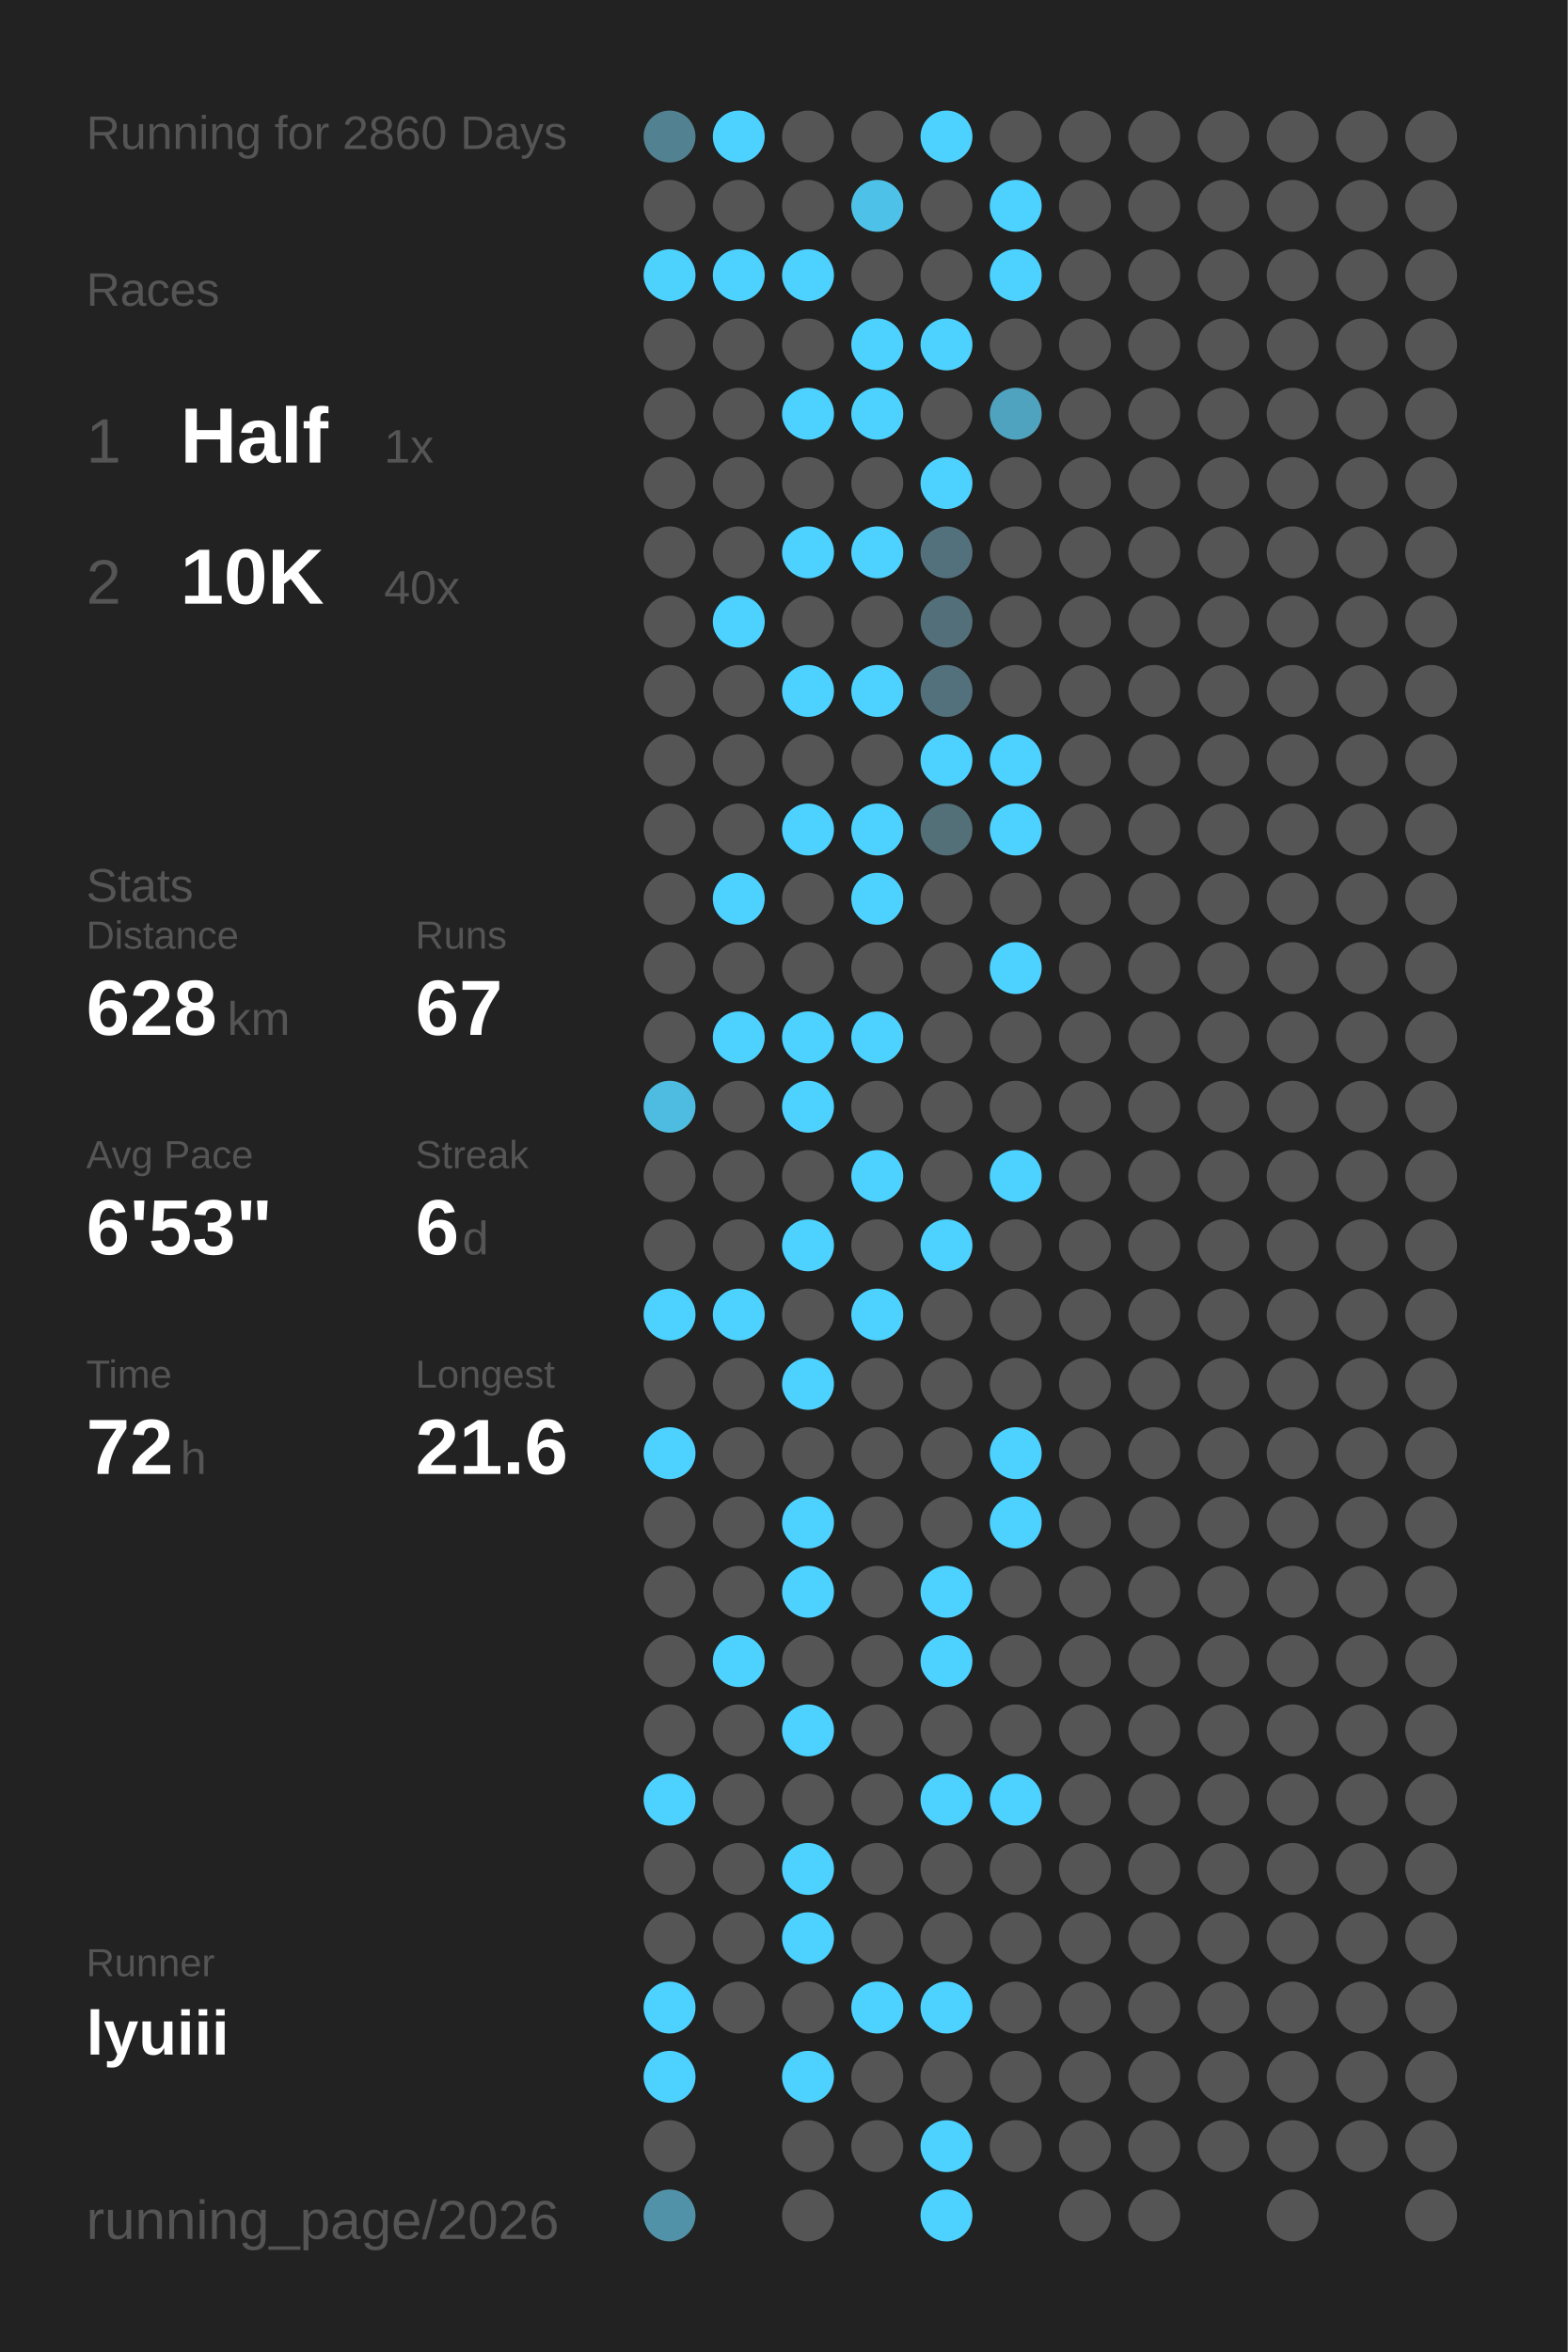
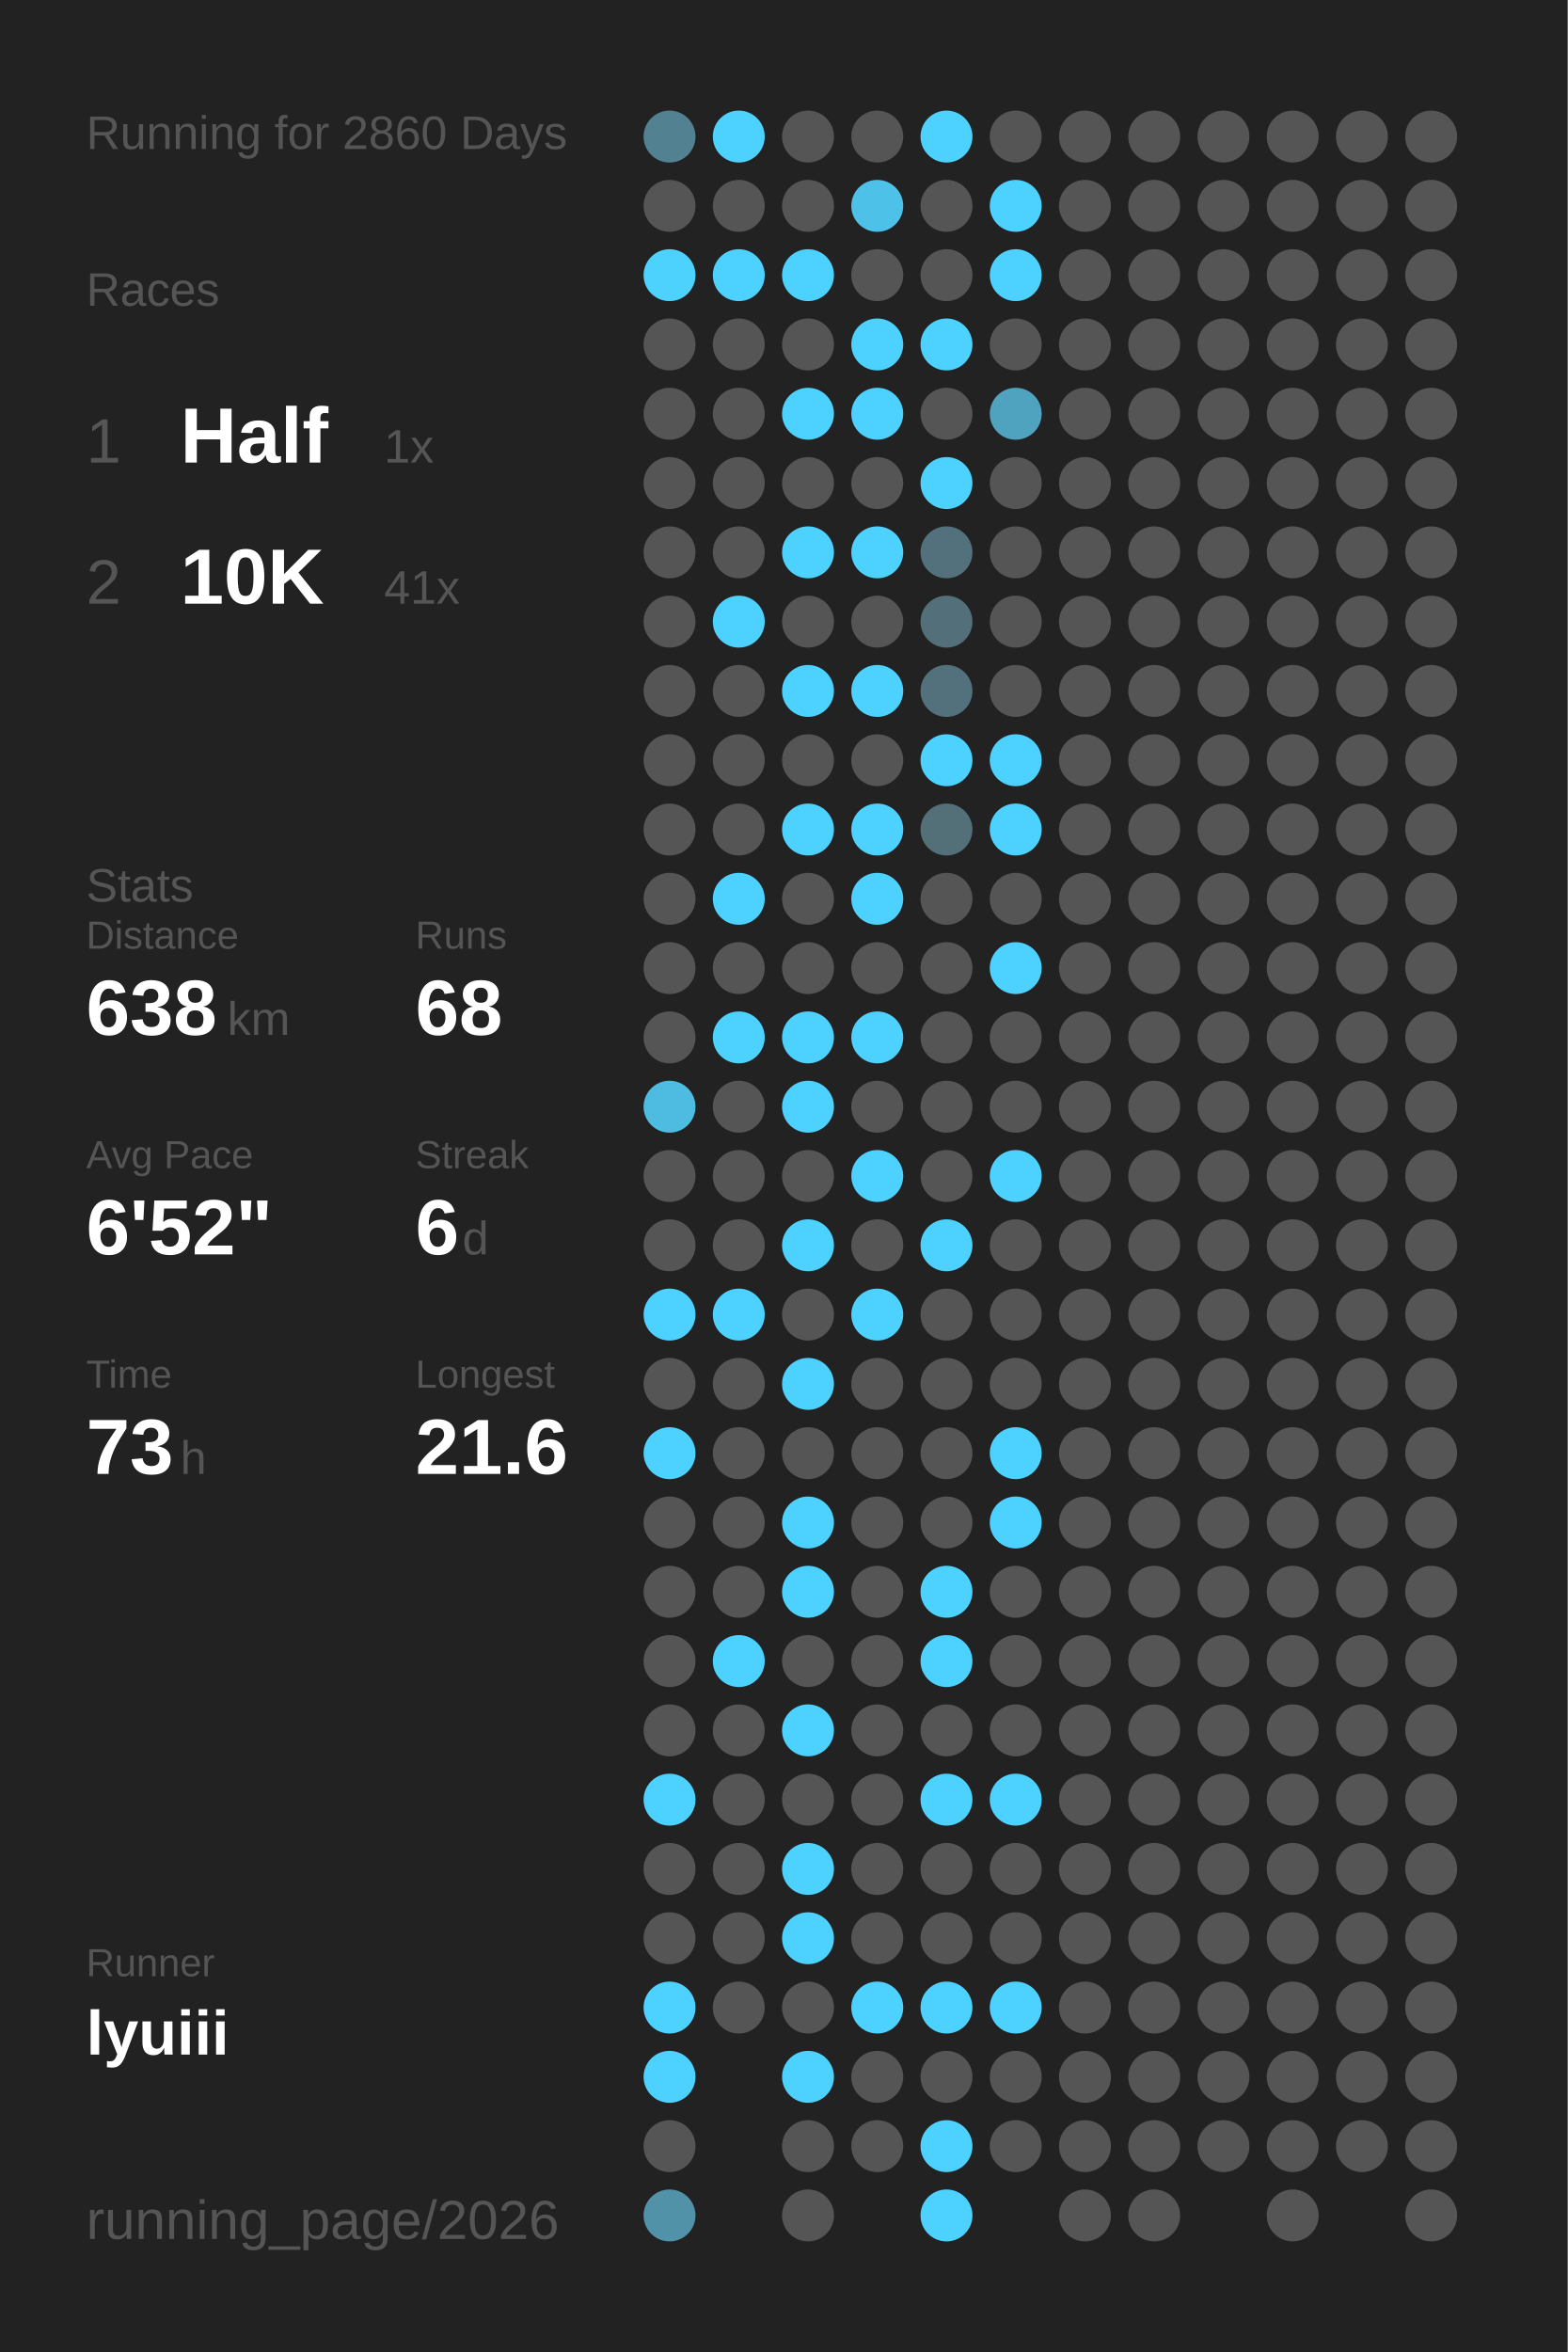
<svg xmlns="http://www.w3.org/2000/svg" baseProfile="full" height="300mm" version="1.1" viewBox="0,0,200,300" width="200mm">
  <defs />
  <rect fill="#222222" height="300" width="200" x="0" y="0" />
  <text fill="#555555" style="font-size:6px; font-family:Arial;" x="11" y="19">Running for 2860 Days</text>
  <text fill="#555555" style="font-size:6px; font-family:Arial;" x="11" y="39">Races</text>
  <text fill="#555555" style="font-size:8px; font-family:Arial;" x="11" y="59">1</text>
  <text fill="#FFFFFF" style="font-size:10px; font-family:Arial; font-weight:bold;" x="23" y="59">Half</text>
  <text fill="#555555" style="font-size:6px; font-family:Arial;" x="49" y="59">1x</text>
  <text fill="#555555" style="font-size:8px; font-family:Arial;" x="11" y="77">2</text>
  <text fill="#FFFFFF" style="font-size:10px; font-family:Arial; font-weight:bold;" x="23" y="77">10K</text>
-   <text fill="#555555" style="font-size:6px; font-family:Arial;" x="49" y="77">40x</text>
+   <text fill="#555555" style="font-size:6px; font-family:Arial;" x="49" y="77">41x</text>
  <text fill="#555555" style="font-size:6px; font-family:Arial;" x="11" y="115">Stats</text>
  <text fill="#555555" style="font-size:5px; font-family:Arial;" x="11" y="121">Distance</text>
-   <text fill="#FFFFFF" style="font-size:10px; font-family:Arial; font-weight:bold;" x="11" y="132">628</text>
+   <text fill="#FFFFFF" style="font-size:10px; font-family:Arial; font-weight:bold;" x="11" y="132">638</text>
  <text fill="#555555" style="font-size:6px; font-family:Arial;" x="29" y="132">km</text>
  <text fill="#555555" style="font-size:5px; font-family:Arial;" x="53" y="121">Runs</text>
-   <text fill="#FFFFFF" style="font-size:10px; font-family:Arial; font-weight:bold;" x="53" y="132">67</text>
+   <text fill="#FFFFFF" style="font-size:10px; font-family:Arial; font-weight:bold;" x="53" y="132">68</text>
  <text fill="#555555" style="font-size:5px; font-family:Arial;" x="11" y="149">Avg Pace</text>
-   <text fill="#FFFFFF" style="font-size:10px; font-family:Arial; font-weight:bold;" x="11" y="160">6'53"</text>
+   <text fill="#FFFFFF" style="font-size:10px; font-family:Arial; font-weight:bold;" x="11" y="160">6'52"</text>
  <text fill="#555555" style="font-size:5px; font-family:Arial;" x="53" y="149">Streak</text>
  <text fill="#FFFFFF" style="font-size:10px; font-family:Arial; font-weight:bold;" x="53" y="160">6</text>
  <text fill="#555555" style="font-size:6px; font-family:Arial;" x="59" y="160">d</text>
  <text fill="#555555" style="font-size:5px; font-family:Arial;" x="11" y="177">Time</text>
-   <text fill="#FFFFFF" style="font-size:10px; font-family:Arial; font-weight:bold;" x="11" y="188">72</text>
+   <text fill="#FFFFFF" style="font-size:10px; font-family:Arial; font-weight:bold;" x="11" y="188">73</text>
  <text fill="#555555" style="font-size:6px; font-family:Arial;" x="23" y="188">h</text>
  <text fill="#555555" style="font-size:5px; font-family:Arial;" x="53" y="177">Longest</text>
  <text fill="#FFFFFF" style="font-size:10px; font-family:Arial; font-weight:bold;" x="53" y="188">21.6</text>
  <text fill="#555555" style="font-size:5px; font-family:Arial;" x="11" y="252.065">Runner</text>
  <text fill="#FFFFFF" style="font-size:8px; font-family:Arial; font-weight:bold;" x="11" y="262.065">lyuiii</text>
  <text fill="#555555" style="font-size:7px; font-family:Arial;" x="11" y="285.581">running_page/2026</text>
  <circle cx="85.417" cy="17.419" fill="#528191" r="3.312" />
  <circle cx="85.417" cy="26.258" fill="#555555" r="3.312" />
  <circle cx="85.417" cy="35.097" fill="#4dd1fd" r="3.312" />
  <circle cx="85.417" cy="43.935" fill="#555555" r="3.312" />
  <circle cx="85.417" cy="52.774" fill="#555555" r="3.312" />
  <circle cx="85.417" cy="61.613" fill="#555555" r="3.312" />
  <circle cx="85.417" cy="70.452" fill="#555555" r="3.312" />
  <circle cx="85.417" cy="79.29" fill="#555555" r="3.312" />
  <circle cx="85.417" cy="88.129" fill="#555555" r="3.312" />
  <circle cx="85.417" cy="96.968" fill="#555555" r="3.312" />
  <circle cx="85.417" cy="105.806" fill="#555555" r="3.312" />
  <circle cx="85.417" cy="114.645" fill="#555555" r="3.312" />
  <circle cx="85.417" cy="123.484" fill="#555555" r="3.312" />
  <circle cx="85.417" cy="132.323" fill="#555555" r="3.312" />
  <circle cx="85.417" cy="141.161" fill="#4ebbe0" r="3.312" />
  <circle cx="85.417" cy="150" fill="#555555" r="3.312" />
  <circle cx="85.417" cy="158.839" fill="#555555" r="3.312" />
  <circle cx="85.417" cy="167.677" fill="#4dd1fe" r="3.312" />
  <circle cx="85.417" cy="176.516" fill="#555555" r="3.312" />
  <circle cx="85.417" cy="185.355" fill="#4dd1fe" r="3.312" />
  <circle cx="85.417" cy="194.194" fill="#555555" r="3.312" />
  <circle cx="85.417" cy="203.032" fill="#555555" r="3.312" />
  <circle cx="85.417" cy="211.871" fill="#555555" r="3.312" />
  <circle cx="85.417" cy="220.71" fill="#555555" r="3.312" />
  <circle cx="85.417" cy="229.548" fill="#4DD2FF" r="3.312" />
  <circle cx="85.417" cy="238.387" fill="#555555" r="3.312" />
  <circle cx="85.417" cy="247.226" fill="#555555" r="3.312" />
  <circle cx="85.417" cy="256.065" fill="#4DD2FF" r="3.312" />
  <circle cx="85.417" cy="264.903" fill="#4DD2FF" r="3.312" />
  <circle cx="85.417" cy="273.742" fill="#555555" r="3.312" />
  <circle cx="85.417" cy="282.581" fill="#5192a8" r="3.312" />
  <circle cx="94.25" cy="17.419" fill="#4DD2FF" r="3.312" />
  <circle cx="94.25" cy="26.258" fill="#555555" r="3.312" />
  <circle cx="94.25" cy="35.097" fill="#4DD2FF" r="3.312" />
  <circle cx="94.25" cy="43.935" fill="#555555" r="3.312" />
  <circle cx="94.25" cy="52.774" fill="#555555" r="3.312" />
  <circle cx="94.25" cy="61.613" fill="#555555" r="3.312" />
  <circle cx="94.25" cy="70.452" fill="#555555" r="3.312" />
  <circle cx="94.25" cy="79.29" fill="#4DD2FF" r="3.312" />
  <circle cx="94.25" cy="88.129" fill="#555555" r="3.312" />
  <circle cx="94.25" cy="96.968" fill="#555555" r="3.312" />
  <circle cx="94.25" cy="105.806" fill="#555555" r="3.312" />
  <circle cx="94.25" cy="114.645" fill="#4DD2FF" r="3.312" />
  <circle cx="94.25" cy="123.484" fill="#555555" r="3.312" />
  <circle cx="94.25" cy="132.323" fill="#4DD2FF" r="3.312" />
  <circle cx="94.25" cy="141.161" fill="#555555" r="3.312" />
  <circle cx="94.25" cy="150" fill="#555555" r="3.312" />
  <circle cx="94.25" cy="158.839" fill="#555555" r="3.312" />
  <circle cx="94.25" cy="167.677" fill="#4DD2FF" r="3.312" />
  <circle cx="94.25" cy="176.516" fill="#555555" r="3.312" />
  <circle cx="94.25" cy="185.355" fill="#555555" r="3.312" />
  <circle cx="94.25" cy="194.194" fill="#555555" r="3.312" />
  <circle cx="94.25" cy="203.032" fill="#555555" r="3.312" />
  <circle cx="94.25" cy="211.871" fill="#4DD2FF" r="3.312" />
  <circle cx="94.25" cy="220.71" fill="#555555" r="3.312" />
  <circle cx="94.25" cy="229.548" fill="#555555" r="3.312" />
  <circle cx="94.25" cy="238.387" fill="#555555" r="3.312" />
  <circle cx="94.25" cy="247.226" fill="#555555" r="3.312" />
  <circle cx="94.25" cy="256.065" fill="#555555" r="3.312" />
  <circle cx="103.083" cy="17.419" fill="#555555" r="3.312" />
  <circle cx="103.083" cy="26.258" fill="#555555" r="3.312" />
  <circle cx="103.083" cy="35.097" fill="#4DD2FF" r="3.312" />
  <circle cx="103.083" cy="43.935" fill="#555555" r="3.312" />
  <circle cx="103.083" cy="52.774" fill="#4DD2FF" r="3.312" />
  <circle cx="103.083" cy="61.613" fill="#555555" r="3.312" />
  <circle cx="103.083" cy="70.452" fill="#4DD2FF" r="3.312" />
  <circle cx="103.083" cy="79.29" fill="#555555" r="3.312" />
  <circle cx="103.083" cy="88.129" fill="#4DD2FF" r="3.312" />
  <circle cx="103.083" cy="96.968" fill="#555555" r="3.312" />
  <circle cx="103.083" cy="105.806" fill="#4DD2FF" r="3.312" />
  <circle cx="103.083" cy="114.645" fill="#555555" r="3.312" />
  <circle cx="103.083" cy="123.484" fill="#555555" r="3.312" />
  <circle cx="103.083" cy="132.323" fill="#4DD2FF" r="3.312" />
  <circle cx="103.083" cy="141.161" fill="#4DD2FF" r="3.312" />
  <circle cx="103.083" cy="150" fill="#555555" r="3.312" />
  <circle cx="103.083" cy="158.839" fill="#4DD2FF" r="3.312" />
  <circle cx="103.083" cy="167.677" fill="#555555" r="3.312" />
  <circle cx="103.083" cy="176.516" fill="#4DD2FF" r="3.312" />
  <circle cx="103.083" cy="185.355" fill="#555555" r="3.312" />
  <circle cx="103.083" cy="194.194" fill="#4DD2FF" r="3.312" />
  <circle cx="103.083" cy="203.032" fill="#4DD2FF" r="3.312" />
  <circle cx="103.083" cy="211.871" fill="#555555" r="3.312" />
  <circle cx="103.083" cy="220.71" fill="#4DD2FF" r="3.312" />
  <circle cx="103.083" cy="229.548" fill="#555555" r="3.312" />
  <circle cx="103.083" cy="238.387" fill="#4DD2FF" r="3.312" />
  <circle cx="103.083" cy="247.226" fill="#4DD2FF" r="3.312" />
  <circle cx="103.083" cy="256.065" fill="#555555" r="3.312" />
  <circle cx="103.083" cy="264.903" fill="#4DD2FF" r="3.312" />
  <circle cx="103.083" cy="273.742" fill="#555555" r="3.312" />
  <circle cx="103.083" cy="282.581" fill="#555555" r="3.312" />
  <circle cx="111.917" cy="17.419" fill="#555555" r="3.312" />
  <circle cx="111.917" cy="26.258" fill="#4ec1e8" r="3.312" />
  <circle cx="111.917" cy="35.097" fill="#555555" r="3.312" />
  <circle cx="111.917" cy="43.935" fill="#4DD2FF" r="3.312" />
  <circle cx="111.917" cy="52.774" fill="#4DD2FF" r="3.312" />
  <circle cx="111.917" cy="61.613" fill="#555555" r="3.312" />
  <circle cx="111.917" cy="70.452" fill="#4DD2FF" r="3.312" />
  <circle cx="111.917" cy="79.29" fill="#555555" r="3.312" />
  <circle cx="111.917" cy="88.129" fill="#4DD2FF" r="3.312" />
  <circle cx="111.917" cy="96.968" fill="#555555" r="3.312" />
  <circle cx="111.917" cy="105.806" fill="#4DD2FF" r="3.312" />
  <circle cx="111.917" cy="114.645" fill="#4DD2FF" r="3.312" />
  <circle cx="111.917" cy="123.484" fill="#555555" r="3.312" />
  <circle cx="111.917" cy="132.323" fill="#4DD2FF" r="3.312" />
  <circle cx="111.917" cy="141.161" fill="#555555" r="3.312" />
  <circle cx="111.917" cy="150" fill="#4DD2FF" r="3.312" />
  <circle cx="111.917" cy="158.839" fill="#555555" r="3.312" />
  <circle cx="111.917" cy="167.677" fill="#4DD2FF" r="3.312" />
  <circle cx="111.917" cy="176.516" fill="#555555" r="3.312" />
  <circle cx="111.917" cy="185.355" fill="#555555" r="3.312" />
  <circle cx="111.917" cy="194.194" fill="#555555" r="3.312" />
  <circle cx="111.917" cy="203.032" fill="#555555" r="3.312" />
  <circle cx="111.917" cy="211.871" fill="#555555" r="3.312" />
  <circle cx="111.917" cy="220.71" fill="#555555" r="3.312" />
  <circle cx="111.917" cy="229.548" fill="#555555" r="3.312" />
  <circle cx="111.917" cy="238.387" fill="#555555" r="3.312" />
  <circle cx="111.917" cy="247.226" fill="#555555" r="3.312" />
  <circle cx="111.917" cy="256.065" fill="#4DD2FF" r="3.312" />
  <circle cx="111.917" cy="264.903" fill="#555555" r="3.312" />
  <circle cx="111.917" cy="273.742" fill="#555555" r="3.312" />
  <circle cx="120.75" cy="17.419" fill="#4DD2FF" r="3.312" />
  <circle cx="120.75" cy="26.258" fill="#555555" r="3.312" />
  <circle cx="120.75" cy="35.097" fill="#555555" r="3.312" />
  <circle cx="120.75" cy="43.935" fill="#4DD2FF" r="3.312" />
  <circle cx="120.75" cy="52.774" fill="#555555" r="3.312" />
  <circle cx="120.75" cy="61.613" fill="#4DD2FF" r="3.312" />
  <circle cx="120.75" cy="70.452" fill="#53717c" r="3.312" />
  <circle cx="120.75" cy="79.29" fill="#53707a" r="3.312" />
  <circle cx="120.75" cy="88.129" fill="#53717c" r="3.312" />
  <circle cx="120.75" cy="96.968" fill="#4DD2FF" r="3.312" />
  <circle cx="120.75" cy="105.806" fill="#536f78" r="3.312" />
  <circle cx="120.75" cy="114.645" fill="#555555" r="3.312" />
  <circle cx="120.75" cy="123.484" fill="#555555" r="3.312" />
  <circle cx="120.75" cy="132.323" fill="#555555" r="3.312" />
  <circle cx="120.75" cy="141.161" fill="#555555" r="3.312" />
  <circle cx="120.75" cy="150" fill="#555555" r="3.312" />
  <circle cx="120.75" cy="158.839" fill="#4DD2FF" r="3.312" />
  <circle cx="120.75" cy="167.677" fill="#555555" r="3.312" />
  <circle cx="120.75" cy="176.516" fill="#555555" r="3.312" />
  <circle cx="120.75" cy="185.355" fill="#555555" r="3.312" />
  <circle cx="120.75" cy="194.194" fill="#555555" r="3.312" />
  <circle cx="120.75" cy="203.032" fill="#4DD2FF" r="3.312" />
  <circle cx="120.75" cy="211.871" fill="#4DD2FF" r="3.312" />
  <circle cx="120.75" cy="220.71" fill="#555555" r="3.312" />
  <circle cx="120.75" cy="229.548" fill="#4DD2FF" r="3.312" />
  <circle cx="120.75" cy="238.387" fill="#555555" r="3.312" />
  <circle cx="120.75" cy="247.226" fill="#555555" r="3.312" />
  <circle cx="120.75" cy="256.065" fill="#4DD2FF" r="3.312" />
  <circle cx="120.75" cy="264.903" fill="#555555" r="3.312" />
  <circle cx="120.75" cy="273.742" fill="#4DD2FF" r="3.312" />
  <circle cx="120.75" cy="282.581" fill="#4DD2FF" r="3.312" />
  <circle cx="129.583" cy="17.419" fill="#555555" r="3.312" />
  <circle cx="129.583" cy="26.258" fill="#4DD2FF" r="3.312" />
  <circle cx="129.583" cy="35.097" fill="#4DD2FF" r="3.312" />
  <circle cx="129.583" cy="43.935" fill="#555555" r="3.312" />
  <circle cx="129.583" cy="52.774" fill="#4fa3bf" r="3.312" />
  <circle cx="129.583" cy="61.613" fill="#555555" r="3.312" />
  <circle cx="129.583" cy="70.452" fill="#555555" r="3.312" />
  <circle cx="129.583" cy="79.29" fill="#555555" r="3.312" />
  <circle cx="129.583" cy="88.129" fill="#555555" r="3.312" />
  <circle cx="129.583" cy="96.968" fill="#4DD2FF" r="3.312" />
  <circle cx="129.583" cy="105.806" fill="#4DD2FF" r="3.312" />
  <circle cx="129.583" cy="114.645" fill="#555555" r="3.312" />
  <circle cx="129.583" cy="123.484" fill="#4DD2FF" r="3.312" />
  <circle cx="129.583" cy="132.323" fill="#555555" r="3.312" />
  <circle cx="129.583" cy="141.161" fill="#555555" r="3.312" />
  <circle cx="129.583" cy="150" fill="#4DD2FF" r="3.312" />
  <circle cx="129.583" cy="158.839" fill="#555555" r="3.312" />
  <circle cx="129.583" cy="167.677" fill="#555555" r="3.312" />
  <circle cx="129.583" cy="176.516" fill="#555555" r="3.312" />
  <circle cx="129.583" cy="185.355" fill="#4DD2FF" r="3.312" />
  <circle cx="129.583" cy="194.194" fill="#4DD2FF" r="3.312" />
  <circle cx="129.583" cy="203.032" fill="#555555" r="3.312" />
  <circle cx="129.583" cy="211.871" fill="#555555" r="3.312" />
  <circle cx="129.583" cy="220.71" fill="#555555" r="3.312" />
  <circle cx="129.583" cy="229.548" fill="#4DD2FF" r="3.312" />
  <circle cx="129.583" cy="238.387" fill="#555555" r="3.312" />
  <circle cx="129.583" cy="247.226" fill="#555555" r="3.312" />
-   <circle cx="129.583" cy="256.065" fill="#555555" r="3.312" />
+   <circle cx="129.583" cy="256.065" fill="#4DD2FF" r="3.312" />
  <circle cx="129.583" cy="264.903" fill="#555555" r="3.312" />
  <circle cx="129.583" cy="273.742" fill="#555555" r="3.312" />
  <circle cx="138.417" cy="17.419" fill="#555555" r="3.312" />
  <circle cx="138.417" cy="26.258" fill="#555555" r="3.312" />
  <circle cx="138.417" cy="35.097" fill="#555555" r="3.312" />
  <circle cx="138.417" cy="43.935" fill="#555555" r="3.312" />
  <circle cx="138.417" cy="52.774" fill="#555555" r="3.312" />
  <circle cx="138.417" cy="61.613" fill="#555555" r="3.312" />
  <circle cx="138.417" cy="70.452" fill="#555555" r="3.312" />
  <circle cx="138.417" cy="79.29" fill="#555555" r="3.312" />
  <circle cx="138.417" cy="88.129" fill="#555555" r="3.312" />
  <circle cx="138.417" cy="96.968" fill="#555555" r="3.312" />
  <circle cx="138.417" cy="105.806" fill="#555555" r="3.312" />
  <circle cx="138.417" cy="114.645" fill="#555555" r="3.312" />
  <circle cx="138.417" cy="123.484" fill="#555555" r="3.312" />
  <circle cx="138.417" cy="132.323" fill="#555555" r="3.312" />
  <circle cx="138.417" cy="141.161" fill="#555555" r="3.312" />
  <circle cx="138.417" cy="150" fill="#555555" r="3.312" />
  <circle cx="138.417" cy="158.839" fill="#555555" r="3.312" />
  <circle cx="138.417" cy="167.677" fill="#555555" r="3.312" />
  <circle cx="138.417" cy="176.516" fill="#555555" r="3.312" />
  <circle cx="138.417" cy="185.355" fill="#555555" r="3.312" />
  <circle cx="138.417" cy="194.194" fill="#555555" r="3.312" />
  <circle cx="138.417" cy="203.032" fill="#555555" r="3.312" />
  <circle cx="138.417" cy="211.871" fill="#555555" r="3.312" />
  <circle cx="138.417" cy="220.71" fill="#555555" r="3.312" />
  <circle cx="138.417" cy="229.548" fill="#555555" r="3.312" />
  <circle cx="138.417" cy="238.387" fill="#555555" r="3.312" />
  <circle cx="138.417" cy="247.226" fill="#555555" r="3.312" />
  <circle cx="138.417" cy="256.065" fill="#555555" r="3.312" />
  <circle cx="138.417" cy="264.903" fill="#555555" r="3.312" />
  <circle cx="138.417" cy="273.742" fill="#555555" r="3.312" />
  <circle cx="138.417" cy="282.581" fill="#555555" r="3.312" />
  <circle cx="147.25" cy="17.419" fill="#555555" r="3.312" />
  <circle cx="147.25" cy="26.258" fill="#555555" r="3.312" />
  <circle cx="147.25" cy="35.097" fill="#555555" r="3.312" />
  <circle cx="147.25" cy="43.935" fill="#555555" r="3.312" />
  <circle cx="147.25" cy="52.774" fill="#555555" r="3.312" />
  <circle cx="147.25" cy="61.613" fill="#555555" r="3.312" />
  <circle cx="147.25" cy="70.452" fill="#555555" r="3.312" />
  <circle cx="147.25" cy="79.29" fill="#555555" r="3.312" />
  <circle cx="147.25" cy="88.129" fill="#555555" r="3.312" />
  <circle cx="147.25" cy="96.968" fill="#555555" r="3.312" />
  <circle cx="147.25" cy="105.806" fill="#555555" r="3.312" />
  <circle cx="147.25" cy="114.645" fill="#555555" r="3.312" />
  <circle cx="147.25" cy="123.484" fill="#555555" r="3.312" />
  <circle cx="147.25" cy="132.323" fill="#555555" r="3.312" />
  <circle cx="147.25" cy="141.161" fill="#555555" r="3.312" />
  <circle cx="147.25" cy="150" fill="#555555" r="3.312" />
  <circle cx="147.25" cy="158.839" fill="#555555" r="3.312" />
  <circle cx="147.25" cy="167.677" fill="#555555" r="3.312" />
  <circle cx="147.25" cy="176.516" fill="#555555" r="3.312" />
  <circle cx="147.25" cy="185.355" fill="#555555" r="3.312" />
  <circle cx="147.25" cy="194.194" fill="#555555" r="3.312" />
  <circle cx="147.25" cy="203.032" fill="#555555" r="3.312" />
  <circle cx="147.25" cy="211.871" fill="#555555" r="3.312" />
  <circle cx="147.25" cy="220.71" fill="#555555" r="3.312" />
  <circle cx="147.25" cy="229.548" fill="#555555" r="3.312" />
  <circle cx="147.25" cy="238.387" fill="#555555" r="3.312" />
  <circle cx="147.25" cy="247.226" fill="#555555" r="3.312" />
  <circle cx="147.25" cy="256.065" fill="#555555" r="3.312" />
  <circle cx="147.25" cy="264.903" fill="#555555" r="3.312" />
  <circle cx="147.25" cy="273.742" fill="#555555" r="3.312" />
  <circle cx="147.25" cy="282.581" fill="#555555" r="3.312" />
  <circle cx="156.083" cy="17.419" fill="#555555" r="3.312" />
  <circle cx="156.083" cy="26.258" fill="#555555" r="3.312" />
  <circle cx="156.083" cy="35.097" fill="#555555" r="3.312" />
  <circle cx="156.083" cy="43.935" fill="#555555" r="3.312" />
  <circle cx="156.083" cy="52.774" fill="#555555" r="3.312" />
  <circle cx="156.083" cy="61.613" fill="#555555" r="3.312" />
  <circle cx="156.083" cy="70.452" fill="#555555" r="3.312" />
  <circle cx="156.083" cy="79.29" fill="#555555" r="3.312" />
  <circle cx="156.083" cy="88.129" fill="#555555" r="3.312" />
  <circle cx="156.083" cy="96.968" fill="#555555" r="3.312" />
  <circle cx="156.083" cy="105.806" fill="#555555" r="3.312" />
  <circle cx="156.083" cy="114.645" fill="#555555" r="3.312" />
  <circle cx="156.083" cy="123.484" fill="#555555" r="3.312" />
  <circle cx="156.083" cy="132.323" fill="#555555" r="3.312" />
  <circle cx="156.083" cy="141.161" fill="#555555" r="3.312" />
  <circle cx="156.083" cy="150" fill="#555555" r="3.312" />
  <circle cx="156.083" cy="158.839" fill="#555555" r="3.312" />
  <circle cx="156.083" cy="167.677" fill="#555555" r="3.312" />
  <circle cx="156.083" cy="176.516" fill="#555555" r="3.312" />
  <circle cx="156.083" cy="185.355" fill="#555555" r="3.312" />
  <circle cx="156.083" cy="194.194" fill="#555555" r="3.312" />
  <circle cx="156.083" cy="203.032" fill="#555555" r="3.312" />
  <circle cx="156.083" cy="211.871" fill="#555555" r="3.312" />
  <circle cx="156.083" cy="220.71" fill="#555555" r="3.312" />
  <circle cx="156.083" cy="229.548" fill="#555555" r="3.312" />
  <circle cx="156.083" cy="238.387" fill="#555555" r="3.312" />
  <circle cx="156.083" cy="247.226" fill="#555555" r="3.312" />
  <circle cx="156.083" cy="256.065" fill="#555555" r="3.312" />
  <circle cx="156.083" cy="264.903" fill="#555555" r="3.312" />
  <circle cx="156.083" cy="273.742" fill="#555555" r="3.312" />
  <circle cx="164.917" cy="17.419" fill="#555555" r="3.312" />
  <circle cx="164.917" cy="26.258" fill="#555555" r="3.312" />
  <circle cx="164.917" cy="35.097" fill="#555555" r="3.312" />
  <circle cx="164.917" cy="43.935" fill="#555555" r="3.312" />
  <circle cx="164.917" cy="52.774" fill="#555555" r="3.312" />
  <circle cx="164.917" cy="61.613" fill="#555555" r="3.312" />
  <circle cx="164.917" cy="70.452" fill="#555555" r="3.312" />
  <circle cx="164.917" cy="79.29" fill="#555555" r="3.312" />
  <circle cx="164.917" cy="88.129" fill="#555555" r="3.312" />
  <circle cx="164.917" cy="96.968" fill="#555555" r="3.312" />
  <circle cx="164.917" cy="105.806" fill="#555555" r="3.312" />
  <circle cx="164.917" cy="114.645" fill="#555555" r="3.312" />
  <circle cx="164.917" cy="123.484" fill="#555555" r="3.312" />
  <circle cx="164.917" cy="132.323" fill="#555555" r="3.312" />
  <circle cx="164.917" cy="141.161" fill="#555555" r="3.312" />
  <circle cx="164.917" cy="150" fill="#555555" r="3.312" />
  <circle cx="164.917" cy="158.839" fill="#555555" r="3.312" />
  <circle cx="164.917" cy="167.677" fill="#555555" r="3.312" />
  <circle cx="164.917" cy="176.516" fill="#555555" r="3.312" />
  <circle cx="164.917" cy="185.355" fill="#555555" r="3.312" />
  <circle cx="164.917" cy="194.194" fill="#555555" r="3.312" />
  <circle cx="164.917" cy="203.032" fill="#555555" r="3.312" />
  <circle cx="164.917" cy="211.871" fill="#555555" r="3.312" />
  <circle cx="164.917" cy="220.71" fill="#555555" r="3.312" />
  <circle cx="164.917" cy="229.548" fill="#555555" r="3.312" />
  <circle cx="164.917" cy="238.387" fill="#555555" r="3.312" />
  <circle cx="164.917" cy="247.226" fill="#555555" r="3.312" />
  <circle cx="164.917" cy="256.065" fill="#555555" r="3.312" />
  <circle cx="164.917" cy="264.903" fill="#555555" r="3.312" />
  <circle cx="164.917" cy="273.742" fill="#555555" r="3.312" />
  <circle cx="164.917" cy="282.581" fill="#555555" r="3.312" />
  <circle cx="173.75" cy="17.419" fill="#555555" r="3.312" />
  <circle cx="173.75" cy="26.258" fill="#555555" r="3.312" />
  <circle cx="173.75" cy="35.097" fill="#555555" r="3.312" />
  <circle cx="173.75" cy="43.935" fill="#555555" r="3.312" />
  <circle cx="173.75" cy="52.774" fill="#555555" r="3.312" />
  <circle cx="173.75" cy="61.613" fill="#555555" r="3.312" />
  <circle cx="173.75" cy="70.452" fill="#555555" r="3.312" />
  <circle cx="173.75" cy="79.29" fill="#555555" r="3.312" />
  <circle cx="173.75" cy="88.129" fill="#555555" r="3.312" />
  <circle cx="173.75" cy="96.968" fill="#555555" r="3.312" />
  <circle cx="173.75" cy="105.806" fill="#555555" r="3.312" />
  <circle cx="173.75" cy="114.645" fill="#555555" r="3.312" />
  <circle cx="173.75" cy="123.484" fill="#555555" r="3.312" />
  <circle cx="173.75" cy="132.323" fill="#555555" r="3.312" />
  <circle cx="173.75" cy="141.161" fill="#555555" r="3.312" />
  <circle cx="173.75" cy="150" fill="#555555" r="3.312" />
  <circle cx="173.75" cy="158.839" fill="#555555" r="3.312" />
  <circle cx="173.75" cy="167.677" fill="#555555" r="3.312" />
  <circle cx="173.75" cy="176.516" fill="#555555" r="3.312" />
  <circle cx="173.75" cy="185.355" fill="#555555" r="3.312" />
  <circle cx="173.75" cy="194.194" fill="#555555" r="3.312" />
  <circle cx="173.75" cy="203.032" fill="#555555" r="3.312" />
  <circle cx="173.75" cy="211.871" fill="#555555" r="3.312" />
  <circle cx="173.75" cy="220.71" fill="#555555" r="3.312" />
  <circle cx="173.75" cy="229.548" fill="#555555" r="3.312" />
  <circle cx="173.75" cy="238.387" fill="#555555" r="3.312" />
  <circle cx="173.75" cy="247.226" fill="#555555" r="3.312" />
  <circle cx="173.75" cy="256.065" fill="#555555" r="3.312" />
  <circle cx="173.75" cy="264.903" fill="#555555" r="3.312" />
  <circle cx="173.75" cy="273.742" fill="#555555" r="3.312" />
  <circle cx="182.583" cy="17.419" fill="#555555" r="3.312" />
  <circle cx="182.583" cy="26.258" fill="#555555" r="3.312" />
  <circle cx="182.583" cy="35.097" fill="#555555" r="3.312" />
  <circle cx="182.583" cy="43.935" fill="#555555" r="3.312" />
  <circle cx="182.583" cy="52.774" fill="#555555" r="3.312" />
  <circle cx="182.583" cy="61.613" fill="#555555" r="3.312" />
  <circle cx="182.583" cy="70.452" fill="#555555" r="3.312" />
  <circle cx="182.583" cy="79.29" fill="#555555" r="3.312" />
  <circle cx="182.583" cy="88.129" fill="#555555" r="3.312" />
  <circle cx="182.583" cy="96.968" fill="#555555" r="3.312" />
  <circle cx="182.583" cy="105.806" fill="#555555" r="3.312" />
  <circle cx="182.583" cy="114.645" fill="#555555" r="3.312" />
  <circle cx="182.583" cy="123.484" fill="#555555" r="3.312" />
  <circle cx="182.583" cy="132.323" fill="#555555" r="3.312" />
  <circle cx="182.583" cy="141.161" fill="#555555" r="3.312" />
  <circle cx="182.583" cy="150" fill="#555555" r="3.312" />
  <circle cx="182.583" cy="158.839" fill="#555555" r="3.312" />
  <circle cx="182.583" cy="167.677" fill="#555555" r="3.312" />
  <circle cx="182.583" cy="176.516" fill="#555555" r="3.312" />
  <circle cx="182.583" cy="185.355" fill="#555555" r="3.312" />
  <circle cx="182.583" cy="194.194" fill="#555555" r="3.312" />
  <circle cx="182.583" cy="203.032" fill="#555555" r="3.312" />
  <circle cx="182.583" cy="211.871" fill="#555555" r="3.312" />
  <circle cx="182.583" cy="220.71" fill="#555555" r="3.312" />
  <circle cx="182.583" cy="229.548" fill="#555555" r="3.312" />
  <circle cx="182.583" cy="238.387" fill="#555555" r="3.312" />
  <circle cx="182.583" cy="247.226" fill="#555555" r="3.312" />
  <circle cx="182.583" cy="256.065" fill="#555555" r="3.312" />
  <circle cx="182.583" cy="264.903" fill="#555555" r="3.312" />
  <circle cx="182.583" cy="273.742" fill="#555555" r="3.312" />
  <circle cx="182.583" cy="282.581" fill="#555555" r="3.312" />
</svg>
